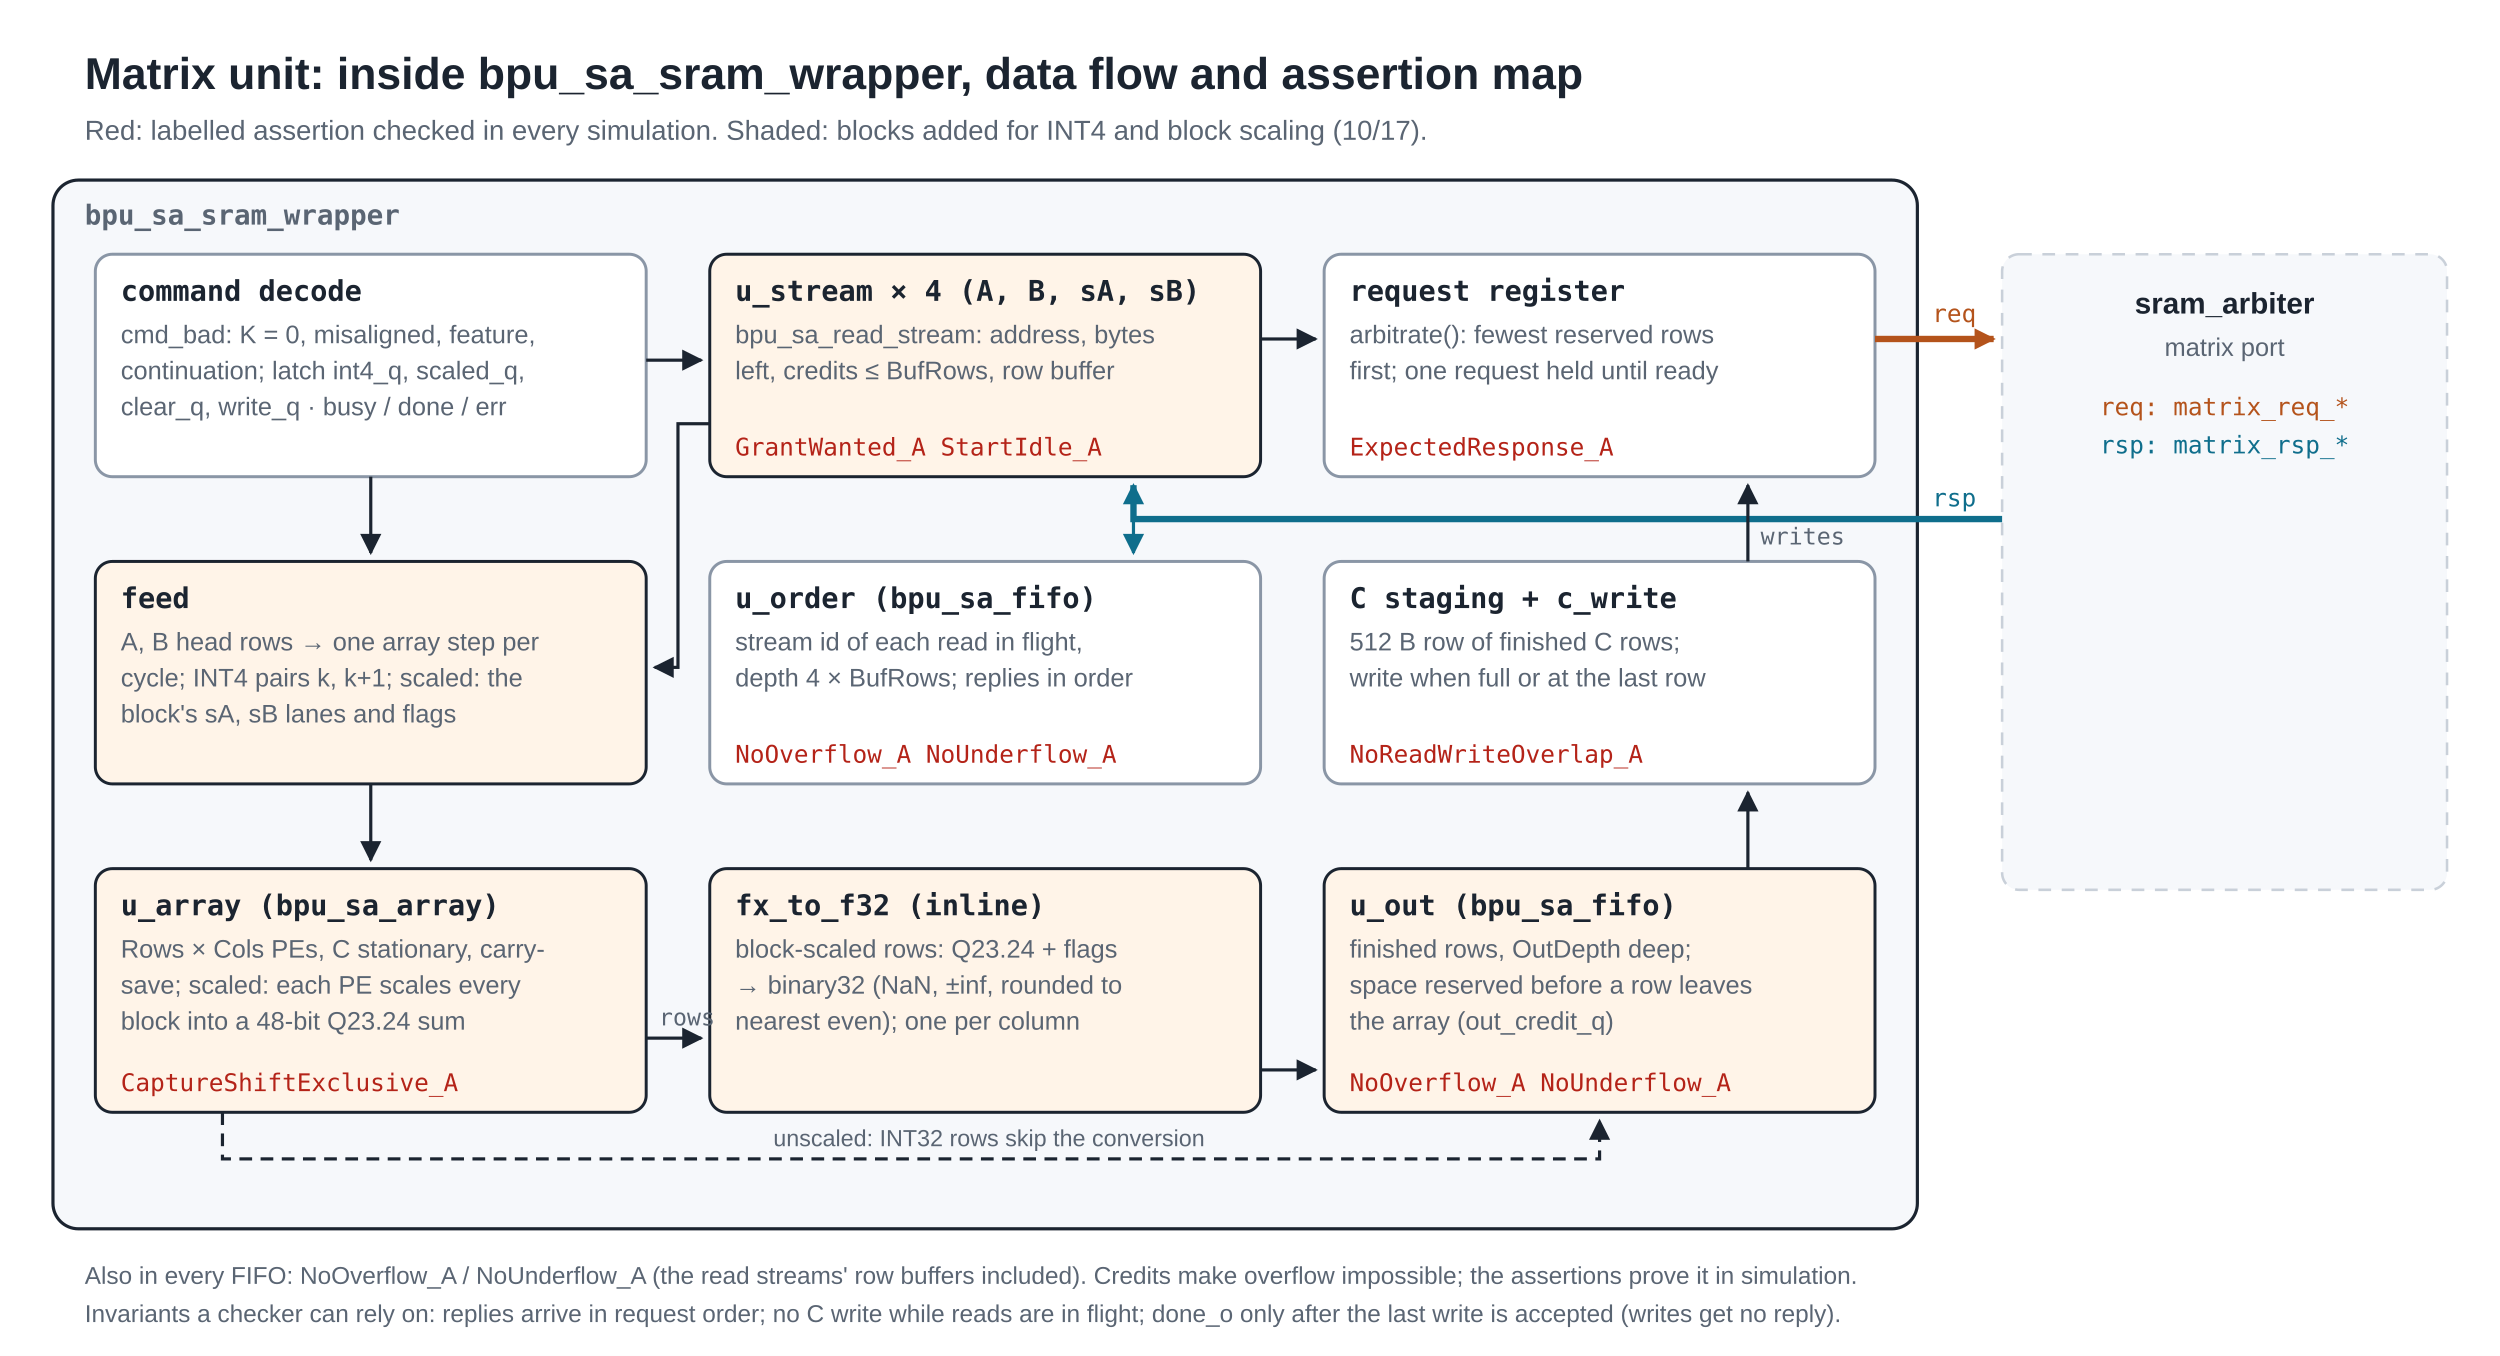
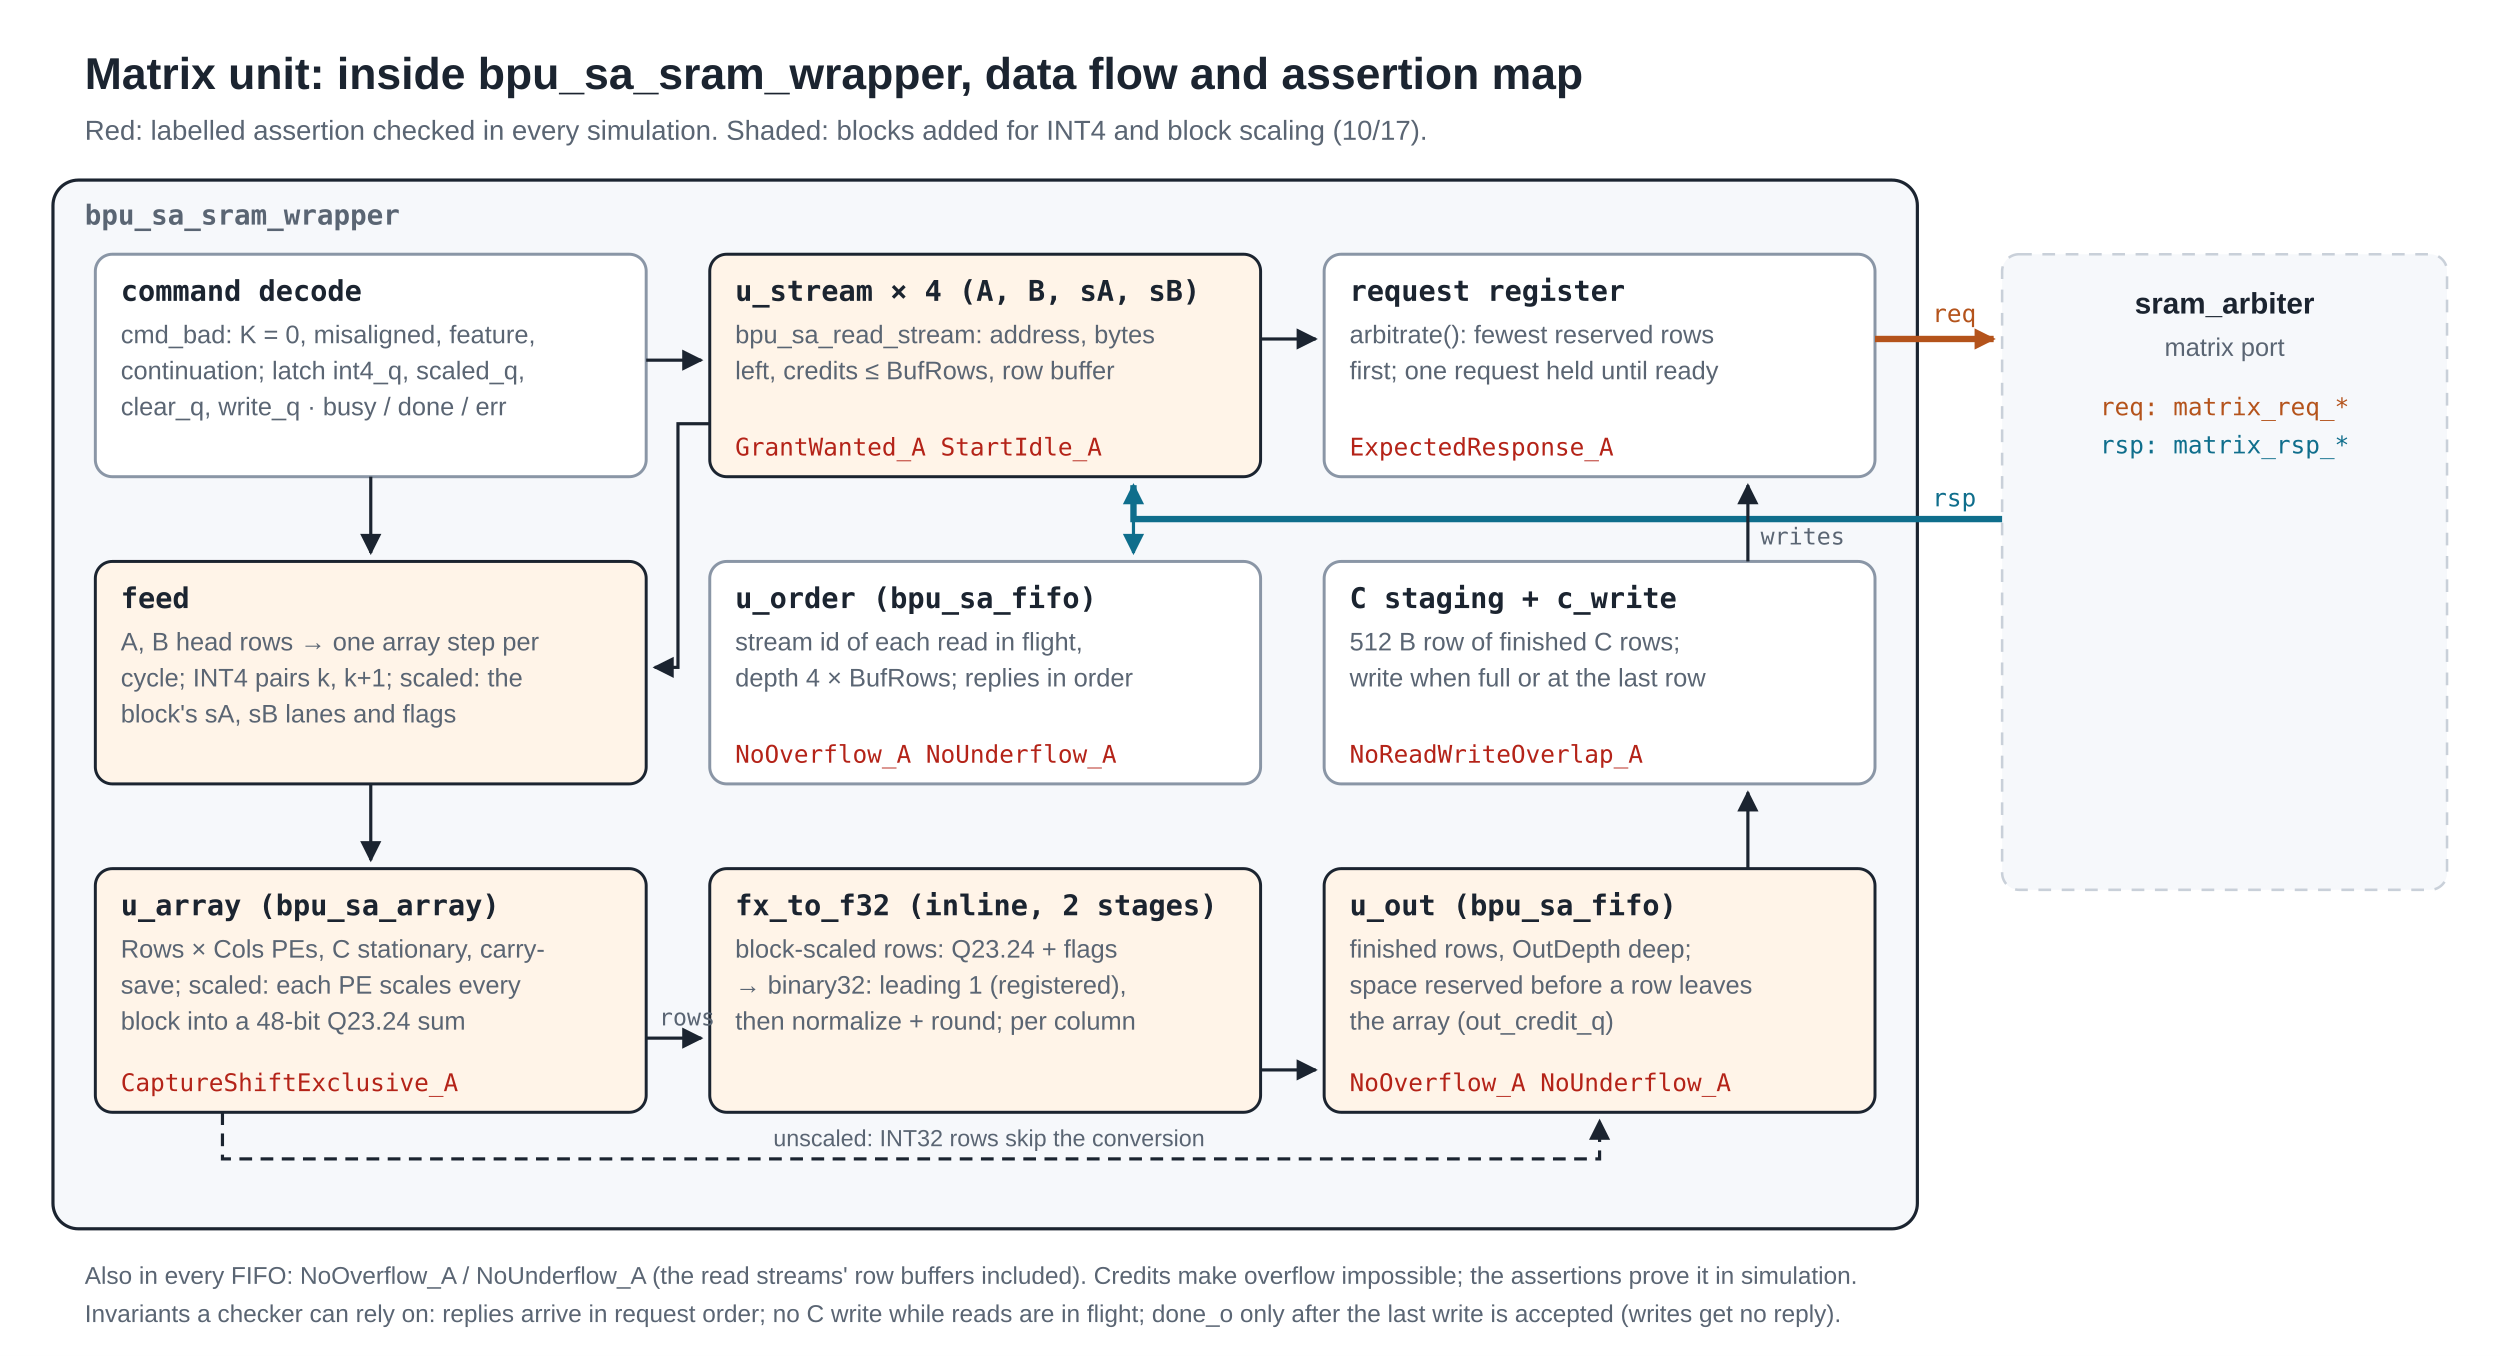
<svg xmlns="http://www.w3.org/2000/svg" width="1180" height="640" viewBox="0 0 1180 640" role="img">
  <defs>
    <marker id="ain" viewBox="0 0 10 10" refX="9" refY="5" markerWidth="10" markerHeight="10" markerUnits="userSpaceOnUse" orient="auto">
      <path d="M0 0L10 5L0 10z" fill="#0f6e8c" />
    </marker>
    <marker id="aout" viewBox="0 0 10 10" refX="9" refY="5" markerWidth="10" markerHeight="10" markerUnits="userSpaceOnUse" orient="auto">
      <path d="M0 0L10 5L0 10z" fill="#b4531b" />
    </marker>
    <marker id="aink" viewBox="0 0 10 10" refX="9" refY="5" markerWidth="10" markerHeight="10" markerUnits="userSpaceOnUse" orient="auto">
      <path d="M0 0L10 5L0 10z" fill="#1b2430" />
    </marker>
  </defs>
  <rect width="1180" height="640" fill="#ffffff" />
  <text x="40" y="42" font-family="Segoe UI, Helvetica Neue, Arial, sans-serif" font-size="21" fill="#1b2430" font-weight="bold" text-anchor="start">Matrix unit: inside bpu_sa_sram_wrapper, data flow and assertion map</text>
  <text x="40" y="66" font-family="Segoe UI, Helvetica Neue, Arial, sans-serif" font-size="13" fill="#5a6573" font-weight="normal" text-anchor="start">Red: labelled assertion checked in every simulation. Shaded: blocks added for INT4 and block scaling (10/17).</text>
  <rect x="25" y="85" width="880" height="495" rx="12" fill="#f6f8fb" stroke="#1b2430" stroke-width="1.5" />
  <text x="40" y="106" font-family="Consolas, Menlo, DejaVu Sans Mono, monospace" font-size="13" fill="#5a6573" font-weight="bold" text-anchor="start">bpu_sa_sram_wrapper</text>
  <rect x="945" y="120" width="210" height="300" rx="8" fill="#f6f8fb" stroke="#c9d0d9" stroke-width="1.2" stroke-dasharray="6 5" />
  <text x="1050" y="148" font-family="Segoe UI, Helvetica Neue, Arial, sans-serif" font-size="14" fill="#1b2430" font-weight="bold" text-anchor="middle">sram_arbiter</text>
  <text x="1050" y="168" font-family="Segoe UI, Helvetica Neue, Arial, sans-serif" font-size="12" fill="#5a6573" font-weight="normal" text-anchor="middle">matrix port</text>
  <text x="1050" y="196" font-family="Consolas, Menlo, DejaVu Sans Mono, monospace" font-size="11.5" fill="#b4531b" font-weight="normal" text-anchor="middle">req: matrix_req_*</text>
  <text x="1050" y="214" font-family="Consolas, Menlo, DejaVu Sans Mono, monospace" font-size="11.5" fill="#0f6e8c" font-weight="normal" text-anchor="middle">rsp: matrix_rsp_*</text>
  <rect x="45" y="120" width="260" height="105" rx="8" fill="#ffffff" stroke="#8a96a6" stroke-width="1.4" />
  <text x="57" y="142" font-family="Consolas, Menlo, DejaVu Sans Mono, monospace" font-size="13.5" fill="#1b2430" font-weight="bold" text-anchor="start">command decode</text>
  <text x="57" y="162" font-family="Segoe UI, Helvetica Neue, Arial, sans-serif" font-size="12" fill="#5a6573" font-weight="normal" text-anchor="start">cmd_bad: K = 0, misaligned, feature,</text>
  <text x="57" y="179" font-family="Segoe UI, Helvetica Neue, Arial, sans-serif" font-size="12" fill="#5a6573" font-weight="normal" text-anchor="start">continuation; latch int4_q, scaled_q,</text>
  <text x="57" y="196" font-family="Segoe UI, Helvetica Neue, Arial, sans-serif" font-size="12" fill="#5a6573" font-weight="normal" text-anchor="start">clear_q, write_q · busy / done / err</text>
  <rect x="335" y="120" width="260" height="105" rx="8" fill="#fff4e8" stroke="#1b2430" stroke-width="1.4" />
  <text x="347" y="142" font-family="Consolas, Menlo, DejaVu Sans Mono, monospace" font-size="13.5" fill="#1b2430" font-weight="bold" text-anchor="start">u_stream × 4 (A, B, sA, sB)</text>
  <text x="347" y="162" font-family="Segoe UI, Helvetica Neue, Arial, sans-serif" font-size="12" fill="#5a6573" font-weight="normal" text-anchor="start">bpu_sa_read_stream: address, bytes</text>
  <text x="347" y="179" font-family="Segoe UI, Helvetica Neue, Arial, sans-serif" font-size="12" fill="#5a6573" font-weight="normal" text-anchor="start">left, credits ≤ BufRows, row buffer</text>
  <text x="347" y="215" font-family="Consolas, Menlo, DejaVu Sans Mono, monospace" font-size="11.5" fill="#b42318" font-weight="normal" text-anchor="start">GrantWanted_A  StartIdle_A</text>
  <rect x="625" y="120" width="260" height="105" rx="8" fill="#ffffff" stroke="#8a96a6" stroke-width="1.4" />
  <text x="637" y="142" font-family="Consolas, Menlo, DejaVu Sans Mono, monospace" font-size="13.5" fill="#1b2430" font-weight="bold" text-anchor="start">request register</text>
  <text x="637" y="162" font-family="Segoe UI, Helvetica Neue, Arial, sans-serif" font-size="12" fill="#5a6573" font-weight="normal" text-anchor="start">arbitrate(): fewest reserved rows</text>
  <text x="637" y="179" font-family="Segoe UI, Helvetica Neue, Arial, sans-serif" font-size="12" fill="#5a6573" font-weight="normal" text-anchor="start">first; one request held until ready</text>
  <text x="637" y="215" font-family="Consolas, Menlo, DejaVu Sans Mono, monospace" font-size="11.5" fill="#b42318" font-weight="normal" text-anchor="start">ExpectedResponse_A</text>
  <rect x="45" y="265" width="260" height="105" rx="8" fill="#fff4e8" stroke="#1b2430" stroke-width="1.4" />
  <text x="57" y="287" font-family="Consolas, Menlo, DejaVu Sans Mono, monospace" font-size="13.5" fill="#1b2430" font-weight="bold" text-anchor="start">feed</text>
  <text x="57" y="307" font-family="Segoe UI, Helvetica Neue, Arial, sans-serif" font-size="12" fill="#5a6573" font-weight="normal" text-anchor="start">A, B head rows → one array step per</text>
  <text x="57" y="324" font-family="Segoe UI, Helvetica Neue, Arial, sans-serif" font-size="12" fill="#5a6573" font-weight="normal" text-anchor="start">cycle; INT4 pairs k, k+1; scaled: the</text>
  <text x="57" y="341" font-family="Segoe UI, Helvetica Neue, Arial, sans-serif" font-size="12" fill="#5a6573" font-weight="normal" text-anchor="start">block's sA, sB lanes and flags</text>
  <rect x="335" y="265" width="260" height="105" rx="8" fill="#ffffff" stroke="#8a96a6" stroke-width="1.4" />
  <text x="347" y="287" font-family="Consolas, Menlo, DejaVu Sans Mono, monospace" font-size="13.5" fill="#1b2430" font-weight="bold" text-anchor="start">u_order (bpu_sa_fifo)</text>
  <text x="347" y="307" font-family="Segoe UI, Helvetica Neue, Arial, sans-serif" font-size="12" fill="#5a6573" font-weight="normal" text-anchor="start">stream id of each read in flight,</text>
  <text x="347" y="324" font-family="Segoe UI, Helvetica Neue, Arial, sans-serif" font-size="12" fill="#5a6573" font-weight="normal" text-anchor="start">depth 4 × BufRows; replies in order</text>
  <text x="347" y="360" font-family="Consolas, Menlo, DejaVu Sans Mono, monospace" font-size="11.5" fill="#b42318" font-weight="normal" text-anchor="start">NoOverflow_A  NoUnderflow_A</text>
  <rect x="625" y="265" width="260" height="105" rx="8" fill="#ffffff" stroke="#8a96a6" stroke-width="1.4" />
  <text x="637" y="287" font-family="Consolas, Menlo, DejaVu Sans Mono, monospace" font-size="13.5" fill="#1b2430" font-weight="bold" text-anchor="start">C staging + c_write</text>
  <text x="637" y="307" font-family="Segoe UI, Helvetica Neue, Arial, sans-serif" font-size="12" fill="#5a6573" font-weight="normal" text-anchor="start">512 B row of finished C rows;</text>
  <text x="637" y="324" font-family="Segoe UI, Helvetica Neue, Arial, sans-serif" font-size="12" fill="#5a6573" font-weight="normal" text-anchor="start">write when full or at the last row</text>
  <text x="637" y="360" font-family="Consolas, Menlo, DejaVu Sans Mono, monospace" font-size="11.5" fill="#b42318" font-weight="normal" text-anchor="start">NoReadWriteOverlap_A</text>
  <rect x="45" y="410" width="260" height="115" rx="8" fill="#fff4e8" stroke="#1b2430" stroke-width="1.4" />
  <text x="57" y="432" font-family="Consolas, Menlo, DejaVu Sans Mono, monospace" font-size="13.5" fill="#1b2430" font-weight="bold" text-anchor="start">u_array (bpu_sa_array)</text>
  <text x="57" y="452" font-family="Segoe UI, Helvetica Neue, Arial, sans-serif" font-size="12" fill="#5a6573" font-weight="normal" text-anchor="start">Rows × Cols PEs, C stationary, carry-</text>
  <text x="57" y="469" font-family="Segoe UI, Helvetica Neue, Arial, sans-serif" font-size="12" fill="#5a6573" font-weight="normal" text-anchor="start">save; scaled: each PE scales every</text>
  <text x="57" y="486" font-family="Segoe UI, Helvetica Neue, Arial, sans-serif" font-size="12" fill="#5a6573" font-weight="normal" text-anchor="start">block into a 48-bit Q23.24 sum</text>
  <text x="57" y="515" font-family="Consolas, Menlo, DejaVu Sans Mono, monospace" font-size="11.5" fill="#b42318" font-weight="normal" text-anchor="start">CaptureShiftExclusive_A</text>
  <rect x="335" y="410" width="260" height="115" rx="8" fill="#fff4e8" stroke="#1b2430" stroke-width="1.4" />
-   <text x="347" y="432" font-family="Consolas, Menlo, DejaVu Sans Mono, monospace" font-size="13.5" fill="#1b2430" font-weight="bold" text-anchor="start">fx_to_f32 (inline)</text>
+   <text x="347" y="432" font-family="Consolas, Menlo, DejaVu Sans Mono, monospace" font-size="13.5" fill="#1b2430" font-weight="bold" text-anchor="start">fx_to_f32 (inline, 2 stages)</text>
  <text x="347" y="452" font-family="Segoe UI, Helvetica Neue, Arial, sans-serif" font-size="12" fill="#5a6573" font-weight="normal" text-anchor="start">block-scaled rows: Q23.24 + flags</text>
-   <text x="347" y="469" font-family="Segoe UI, Helvetica Neue, Arial, sans-serif" font-size="12" fill="#5a6573" font-weight="normal" text-anchor="start">→ binary32 (NaN, ±inf, rounded to</text>
-   <text x="347" y="486" font-family="Segoe UI, Helvetica Neue, Arial, sans-serif" font-size="12" fill="#5a6573" font-weight="normal" text-anchor="start">nearest even); one per column</text>
+   <text x="347" y="469" font-family="Segoe UI, Helvetica Neue, Arial, sans-serif" font-size="12" fill="#5a6573" font-weight="normal" text-anchor="start">→ binary32: leading 1 (registered),</text>
+   <text x="347" y="486" font-family="Segoe UI, Helvetica Neue, Arial, sans-serif" font-size="12" fill="#5a6573" font-weight="normal" text-anchor="start">then normalize + round; per column</text>
  <rect x="625" y="410" width="260" height="115" rx="8" fill="#fff4e8" stroke="#1b2430" stroke-width="1.4" />
  <text x="637" y="432" font-family="Consolas, Menlo, DejaVu Sans Mono, monospace" font-size="13.5" fill="#1b2430" font-weight="bold" text-anchor="start">u_out (bpu_sa_fifo)</text>
  <text x="637" y="452" font-family="Segoe UI, Helvetica Neue, Arial, sans-serif" font-size="12" fill="#5a6573" font-weight="normal" text-anchor="start">finished rows, OutDepth deep;</text>
  <text x="637" y="469" font-family="Segoe UI, Helvetica Neue, Arial, sans-serif" font-size="12" fill="#5a6573" font-weight="normal" text-anchor="start">space reserved before a row leaves</text>
  <text x="637" y="486" font-family="Segoe UI, Helvetica Neue, Arial, sans-serif" font-size="12" fill="#5a6573" font-weight="normal" text-anchor="start">the array (out_credit_q)</text>
  <text x="637" y="515" font-family="Consolas, Menlo, DejaVu Sans Mono, monospace" font-size="11.5" fill="#b42318" font-weight="normal" text-anchor="start">NoOverflow_A  NoUnderflow_A</text>
  <polyline points="305,170 331,170" fill="none" stroke="#1b2430" stroke-width="1.5" marker-end="url(#aink)" />
  <polyline points="175,225 175,261" fill="none" stroke="#1b2430" stroke-width="1.5" marker-end="url(#aink)" />
  <polyline points="595,160 621,160" fill="none" stroke="#1b2430" stroke-width="1.5" marker-end="url(#aink)" />
  <polyline points="885,160 941,160" fill="none" stroke="#b4531b" stroke-width="3" marker-end="url(#aout)" />
  <text x="912" y="152" font-family="Consolas, Menlo, DejaVu Sans Mono, monospace" font-size="11.5" fill="#b4531b" font-weight="normal" text-anchor="start">req</text>
  <polyline points="945,245 535,245 535,229" fill="none" stroke="#0f6e8c" stroke-width="3" marker-end="url(#ain)" />
  <polyline points="535,245 535,261" fill="none" stroke="#0f6e8c" stroke-width="1.5" marker-end="url(#ain)" />
  <text x="912" y="239" font-family="Consolas, Menlo, DejaVu Sans Mono, monospace" font-size="11.5" fill="#0f6e8c" font-weight="normal" text-anchor="start">rsp</text>
  <polyline points="335,200 320,200 320,315 309,315" fill="none" stroke="#1b2430" stroke-width="1.5" marker-end="url(#aink)" />
  <polyline points="175,370 175,406" fill="none" stroke="#1b2430" stroke-width="1.5" marker-end="url(#aink)" />
  <polyline points="305,490 331,490" fill="none" stroke="#1b2430" stroke-width="1.5" marker-end="url(#aink)" />
  <text x="311" y="484" font-family="Consolas, Menlo, DejaVu Sans Mono, monospace" font-size="11" fill="#5a6573" font-weight="normal" text-anchor="start">rows</text>
  <polyline points="595,505 621,505" fill="none" stroke="#1b2430" stroke-width="1.5" marker-end="url(#aink)" />
  <polyline points="105,525 105,547 755,547 755,529" fill="none" stroke="#1b2430" stroke-width="1.5" marker-end="url(#aink)" stroke-dasharray="6 4" />
  <text x="365" y="541" font-family="Segoe UI, Helvetica Neue, Arial, sans-serif" font-size="11" fill="#5a6573" font-weight="normal" text-anchor="start">unscaled: INT32 rows skip the conversion</text>
  <polyline points="825,410 825,374" fill="none" stroke="#1b2430" stroke-width="1.5" marker-end="url(#aink)" />
  <polyline points="825,265 825,229" fill="none" stroke="#1b2430" stroke-width="1.5" marker-end="url(#aink)" />
  <text x="831" y="257" font-family="Consolas, Menlo, DejaVu Sans Mono, monospace" font-size="11" fill="#5a6573" font-weight="normal" text-anchor="start">writes</text>
  <text x="40" y="606" font-family="Segoe UI, Helvetica Neue, Arial, sans-serif" font-size="11.5" fill="#5a6573" font-weight="normal" text-anchor="start">Also in every FIFO: NoOverflow_A / NoUnderflow_A (the read streams' row buffers included). Credits make overflow impossible; the assertions prove it in simulation.</text>
  <text x="40" y="624" font-family="Segoe UI, Helvetica Neue, Arial, sans-serif" font-size="11.5" fill="#5a6573" font-weight="normal" text-anchor="start">Invariants a checker can rely on: replies arrive in request order; no C write while reads are in flight; done_o only after the last write is accepted (writes get no reply).</text>
</svg>
